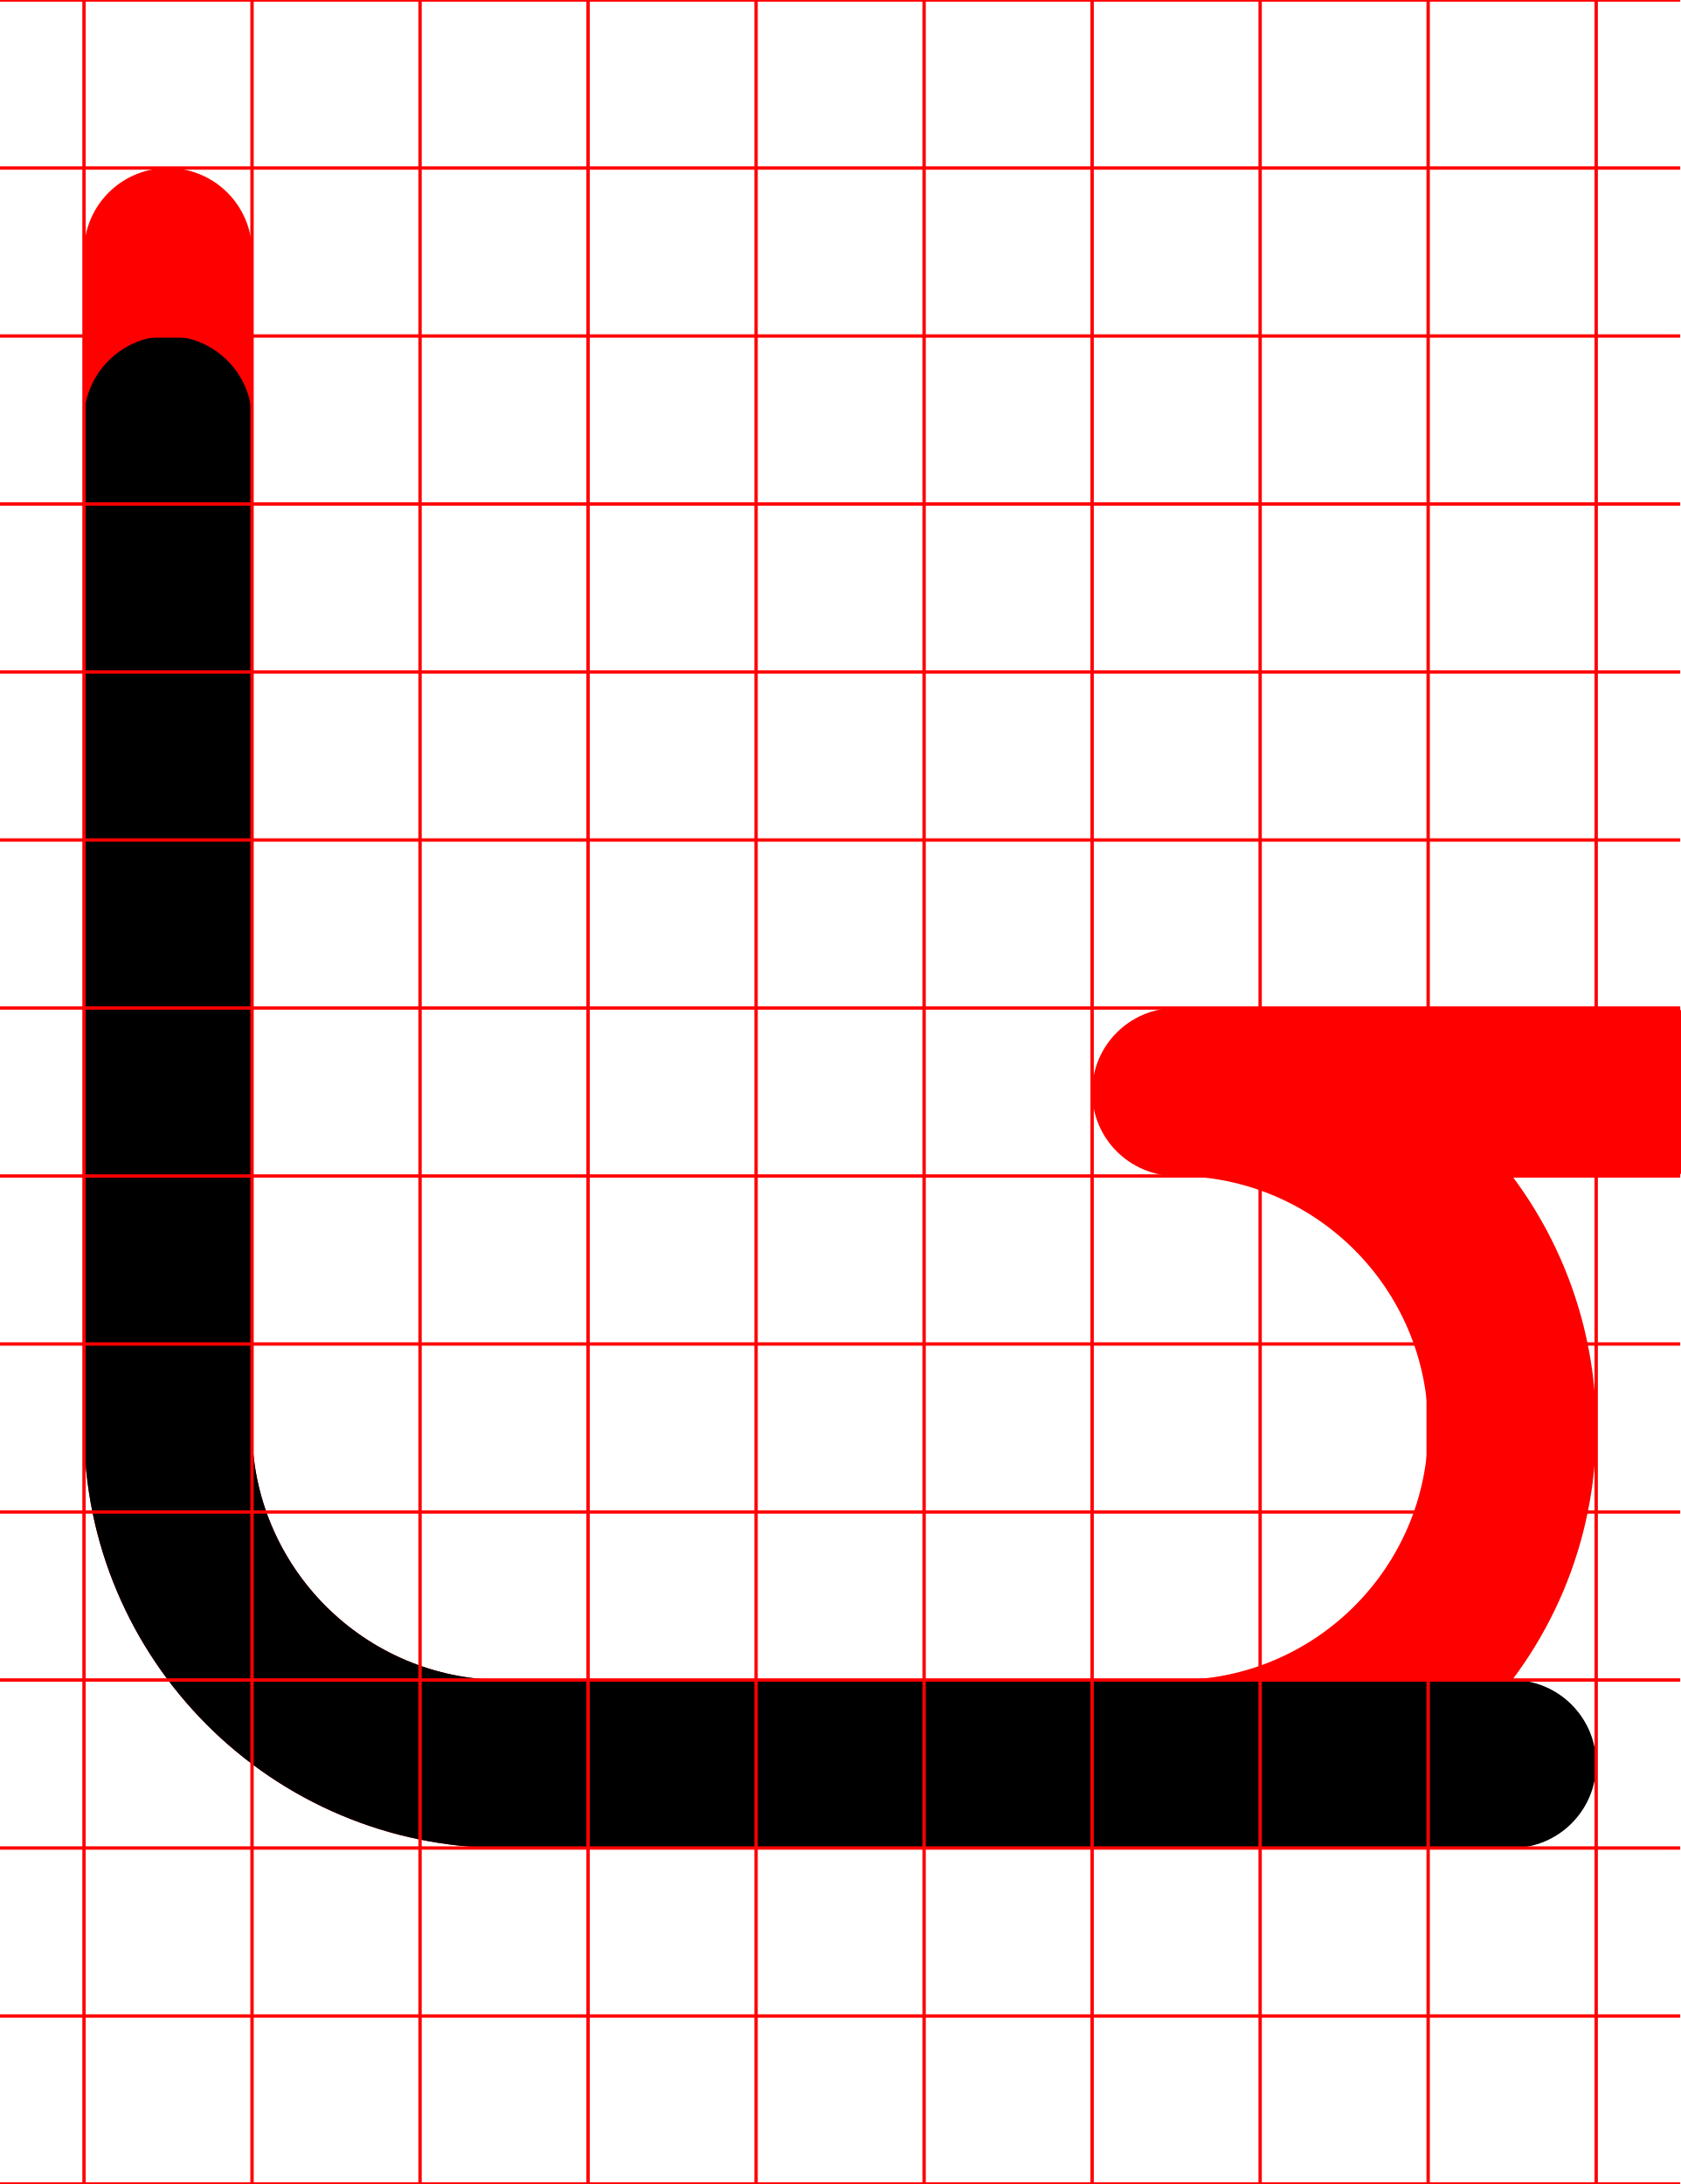
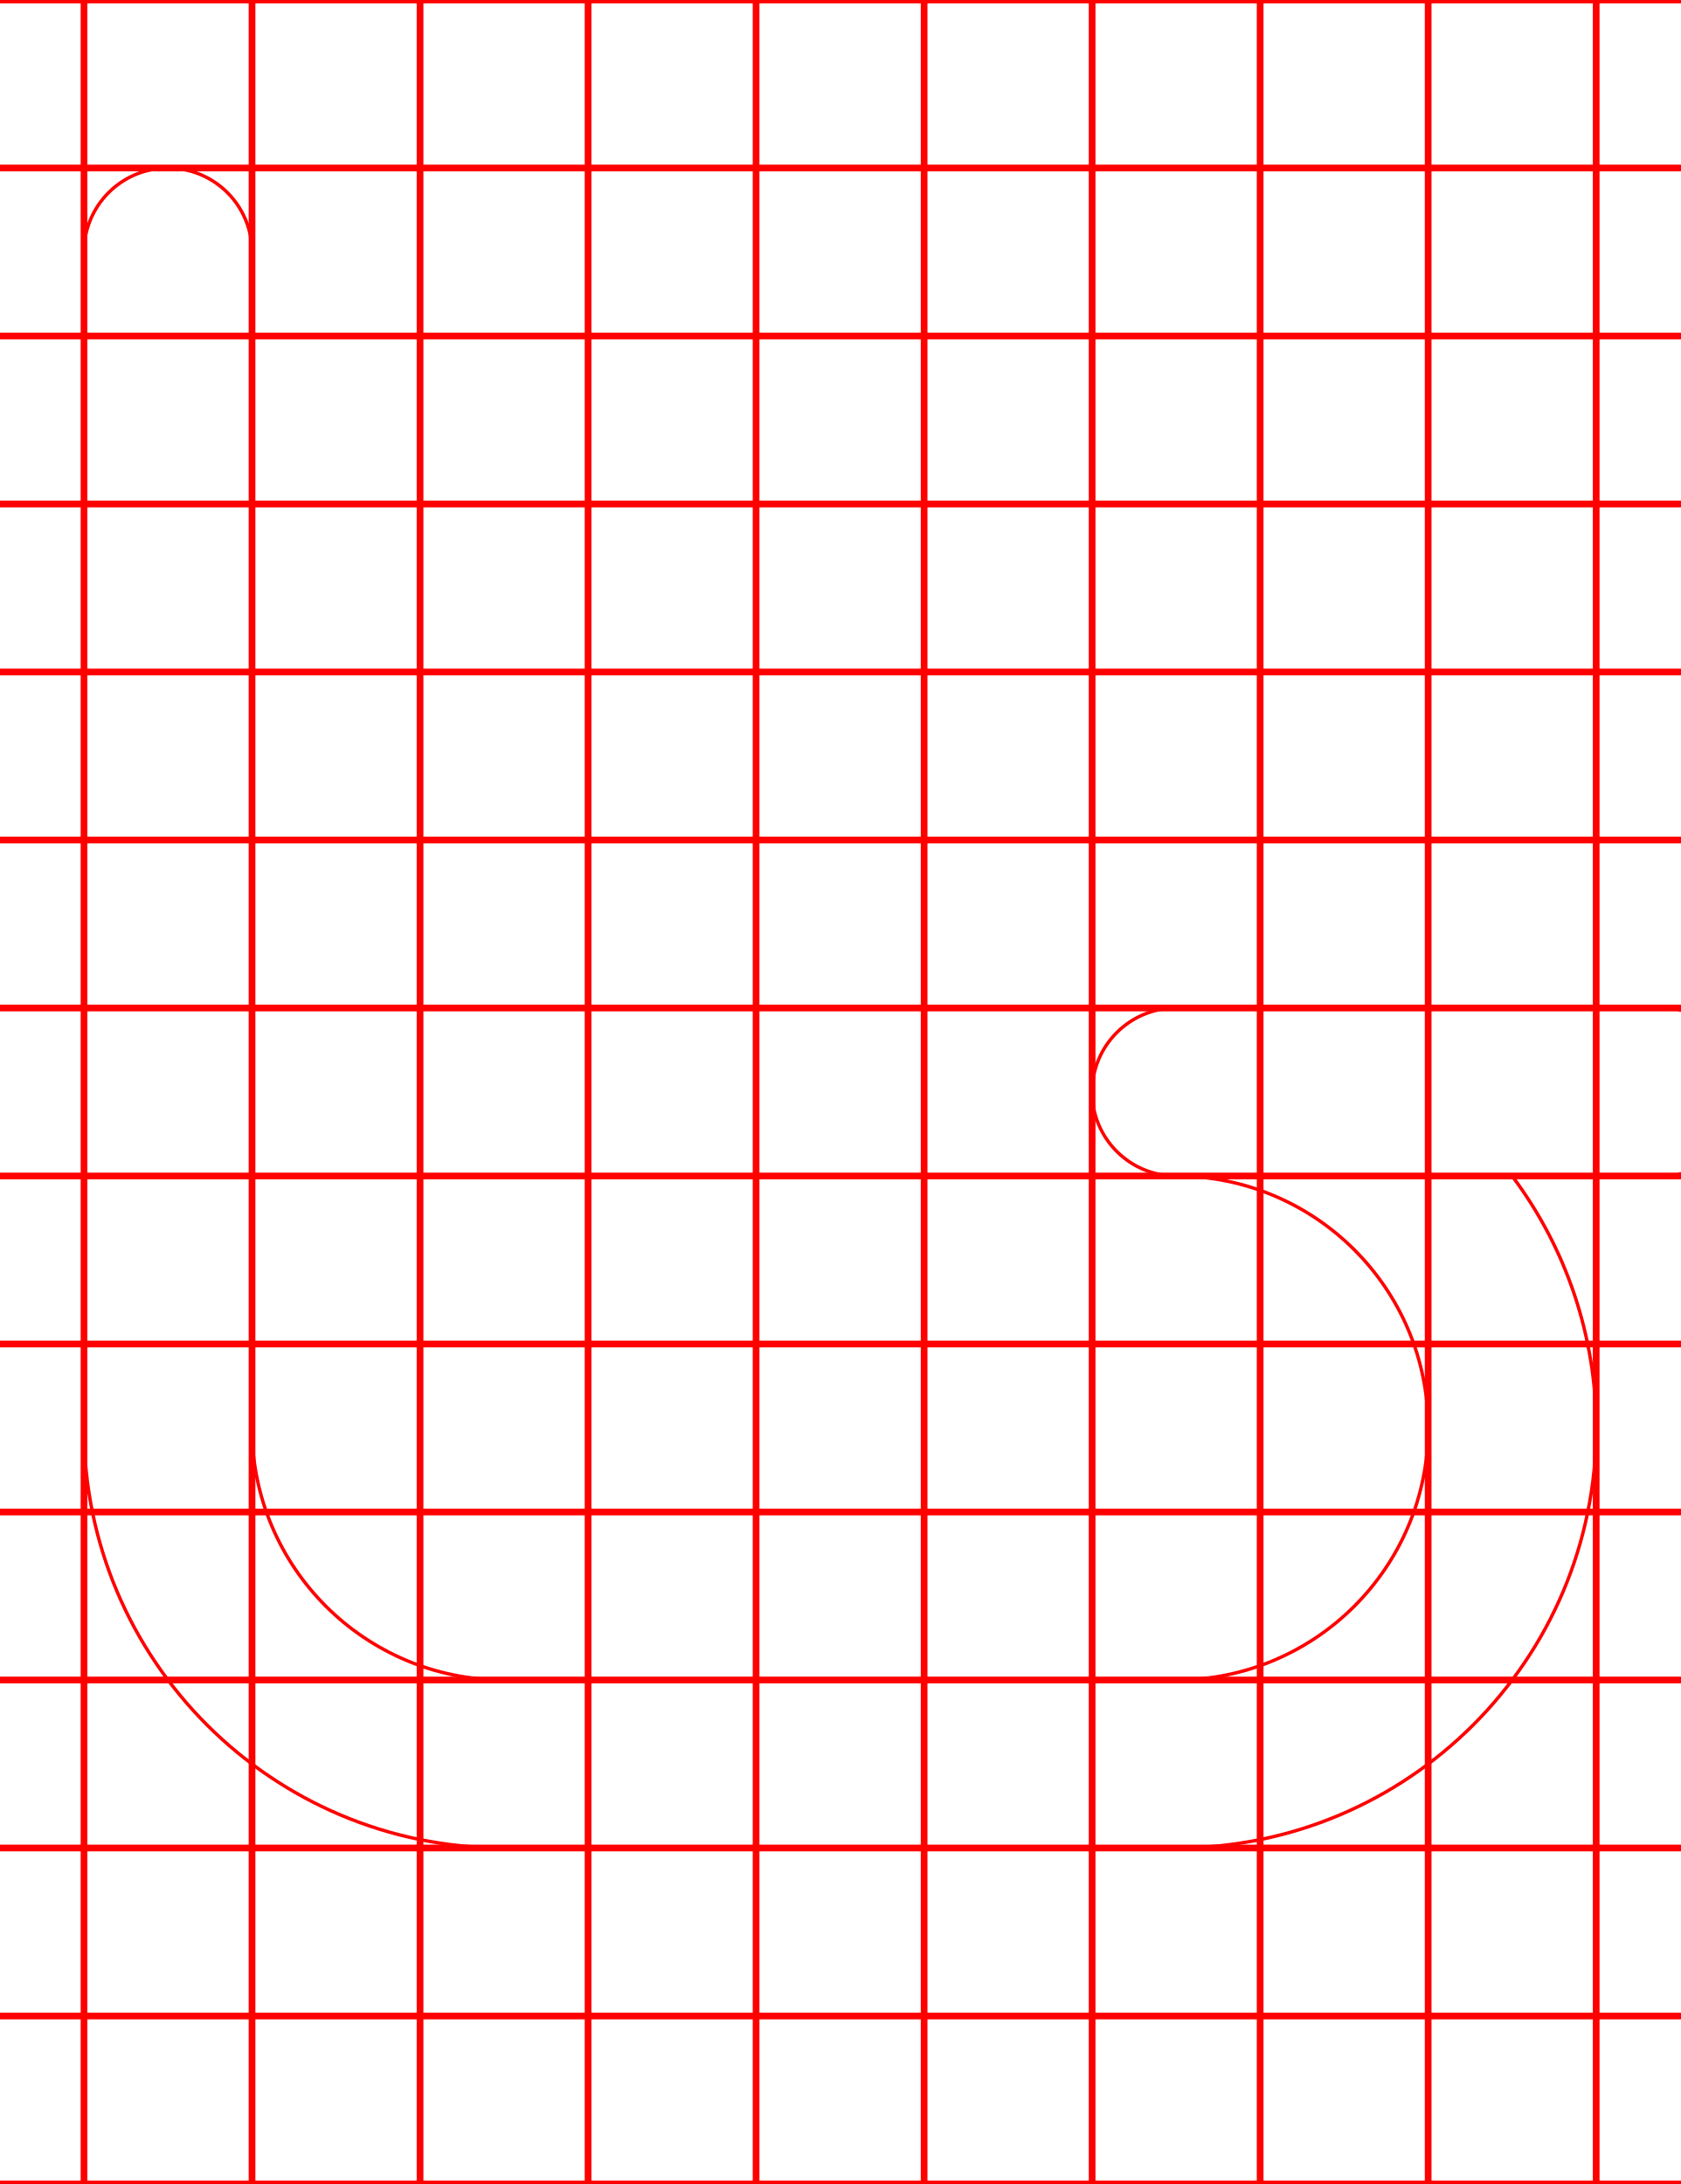
<svg xmlns="http://www.w3.org/2000/svg" width="500" height="650">
-   <path d="M 44.439 50.631 A 25 25 0 0 0 25 75 L 25 425 A 125 125 0 0 0 150 550 L 350 550 A 125 125 0 0 0 475 425 A 125 125 0 0 0 449.98 350 L 500 350 L 500 349.369 A 25 25 0 0 0 525 325 A 25 25 0 0 0 500 300.631 L 500 300 L 350 300 A 25 25 0 0 0 325 325 A 25 25 0 0 0 350 350 A 75 75 0 0 1 425 425 A 75 75 0 0 1 350 500 L 150 500 A 75 75 0 0 1 75 425 L 75 75 A 25 25 0 0 0 44.439 50.631 z " style="fill:red" />
-   <path d="m 50,100 a 25,25 0 0 1 25,25 v 300 a 75,75 0 0 0 75,75 h 300 a 25,25 0 0 1 25,25 25,25 0 0 1 -25,25 H 150 A 125,125 0 0 1 25,425 V 125 a 25,25 0 0 1 25,-25 z" />
-   <path d="M0-.5v1h24.5v49H0v1h24.5v49H0v1h24.5v49H0v1h24.5v49H0v1h24.5v49H0v1h24.5v49H0v1h24.5v49H0v1h24.5v49H0v1h24.5v49H0v1h24.5v49H0v1h24.5v49H0v1h24.5v49H0v1h24.5v49H0v1h500v-1h-24.5v-49H500v-1h-24.5v-49H500v-1h-24.5v-49H500v-1h-24.5v-49H500v-1h-24.5v-49H500v-1h-24.5v-49H500v-1h-24.5v-49H500v-1h-24.5v-49H500v-1h-24.5v-49H500v-1h-24.5v-49H500v-1h-24.5v-49H500v-1h-24.5v-49H500v-1h-24.5V.5H500v-1zm25.5 1h49v49h-49zm50 0h49v49h-49zm50 0h49v49h-49zm50 0h49v49h-49zm50 0h49v49h-49zm50 0h49v49h-49zm50 0h49v49h-49zm50 0h49v49h-49zm50 0h49v49h-49zm-400 50h49v49h-49zm50 0h49v49h-49zm50 0h49v49h-49zm50 0h49v49h-49zm50 0h49v49h-49zm50 0h49v49h-49zm50 0h49v49h-49zm50 0h49v49h-49zm50 0h49v49h-49zm-400 50h49v49h-49zm50 0h49v49h-49zm50 0h49v49h-49zm50 0h49v49h-49zm50 0h49v49h-49zm50 0h49v49h-49zm50 0h49v49h-49zm50 0h49v49h-49zm50 0h49v49h-49zm-400 50h49v49h-49zm50 0h49v49h-49zm50 0h49v49h-49zm50 0h49v49h-49zm50 0h49v49h-49zm50 0h49v49h-49zm50 0h49v49h-49zm50 0h49v49h-49zm50 0h49v49h-49zm-400 50h49v49h-49zm50 0h49v49h-49zm50 0h49v49h-49zm50 0h49v49h-49zm50 0h49v49h-49zm50 0h49v49h-49zm50 0h49v49h-49zm50 0h49v49h-49zm50 0h49v49h-49zm-400 50h49v49h-49zm50 0h49v49h-49zm50 0h49v49h-49zm50 0h49v49h-49zm50 0h49v49h-49zm50 0h49v49h-49zm50 0h49v49h-49zm50 0h49v49h-49zm50 0h49v49h-49zm-400 50h49v49h-49zm50 0h49v49h-49zm50 0h49v49h-49zm50 0h49v49h-49zm50 0h49v49h-49zm50 0h49v49h-49zm50 0h49v49h-49zm50 0h49v49h-49zm50 0h49v49h-49zm-400 50h49v49h-49zm50 0h49v49h-49zm50 0h49v49h-49zm50 0h49v49h-49zm50 0h49v49h-49zm50 0h49v49h-49zm50 0h49v49h-49zm50 0h49v49h-49zm50 0h49v49h-49zm-400 50h49v49h-49zm50 0h49v49h-49zm50 0h49v49h-49zm50 0h49v49h-49zm50 0h49v49h-49zm50 0h49v49h-49zm50 0h49v49h-49zm50 0h49v49h-49zm50 0h49v49h-49zm-400 50h49v49h-49zm50 0h49v49h-49zm50 0h49v49h-49zm50 0h49v49h-49zm50 0h49v49h-49zm50 0h49v49h-49zm50 0h49v49h-49zm50 0h49v49h-49zm50 0h49v49h-49zm-400 50h49v49h-49zm50 0h49v49h-49zm50 0h49v49h-49zm50 0h49v49h-49zm50 0h49v49h-49zm50 0h49v49h-49zm50 0h49v49h-49zm50 0h49v49h-49zm50 0h49v49h-49zm-400 50h49v49h-49zm50 0h49v49h-49zm50 0h49v49h-49zm50 0h49v49h-49zm50 0h49v49h-49zm50 0h49v49h-49zm50 0h49v49h-49zm50 0h49v49h-49zm50 0h49v49h-49zm-400 50h49v49h-49zm50 0h49v49h-49zm50 0h49v49h-49zm50 0h49v49h-49zm50 0h49v49h-49zm50 0h49v49h-49zm50 0h49v49h-49zm50 0h49v49h-49zm50 0h49v49h-49z" style="fill:red" />
+   <path d="M 44.439 50.631 A 25 25 0 0 0 25 75 L 25 425 A 125 125 0 0 0 150 550 L 350 550 A 125 125 0 0 0 475 425 A 125 125 0 0 0 449.98 350 L 500 350 L 500 349.369 A 25 25 0 0 0 525 325 A 25 25 0 0 0 500 300.631 L 500 300 L 350 300 A 25 25 0 0 0 325 325 A 25 25 0 0 0 350 350 A 75 75 0 0 1 425 425 A 75 75 0 0 1 350 500 L 150 500 A 75 75 0 0 1 75 425 L 75 75 A 25 25 0 0 0 44.439 50.631 z " style="fill:none;stroke:red;" />
+   <path d="M0-.5v1h24.5v49H0v1h24.5v49H0v1h24.5v49H0v1h24.5v49H0v1h24.5v49H0v1h24.5v49H0v1h24.5v49H0v1h24.5v49H0v1h24.5v49H0v1h24.5v49H0v1h24.5v49H0v1h24.5v49H0v1h24.5v49H0v1h500v-1h-24.5v-49H500v-1h-24.5v-49H500v-1h-24.5v-49H500v-1h-24.5v-49H500v-1h-24.5v-49H500v-1h-24.5v-49H500v-1h-24.5v-49H500v-1h-24.5v-49H500v-1h-24.5v-49H500v-1h-24.5v-49H500v-1h-24.5v-49H500v-1h-24.5v-49H500v-1h-24.5V.5H500v-1zm25.5 1h49v49h-49zm50 0h49v49h-49zm50 0h49v49h-49zm50 0h49v49h-49zm50 0h49v49h-49zm50 0h49v49h-49zm50 0h49v49h-49zm50 0h49v49h-49zm50 0h49v49h-49zm-400 50h49v49h-49zm50 0h49v49h-49zm50 0h49v49h-49zm50 0h49v49h-49zm50 0h49v49h-49zm50 0h49v49h-49zm50 0h49v49h-49zm50 0h49v49h-49zm50 0h49v49h-49zm-400 50h49v49h-49zm50 0h49v49h-49zm50 0h49v49h-49zm50 0h49v49h-49zm50 0h49v49h-49zm50 0h49v49h-49zm50 0h49v49h-49zm50 0h49v49h-49zm50 0h49v49h-49zm-400 50h49v49h-49zm50 0h49v49h-49zm50 0h49v49h-49zm50 0h49v49h-49zm50 0h49v49h-49zm50 0h49v49h-49zm50 0h49v49h-49zm50 0h49v49h-49zm50 0h49v49h-49zm-400 50h49v49h-49zm50 0h49v49h-49zm50 0h49v49h-49zm50 0h49v49h-49zm50 0h49v49h-49zm50 0h49v49h-49zm50 0h49v49h-49zm50 0h49v49h-49zm50 0h49v49h-49zm-400 50h49v49h-49zm50 0h49v49h-49zm50 0h49v49h-49zm50 0h49v49h-49zm50 0h49v49h-49zm50 0h49v49h-49zm50 0h49v49h-49zm50 0h49v49h-49zm50 0h49v49h-49zm-400 50h49v49h-49zm50 0h49v49h-49zm50 0h49v49h-49zm50 0h49v49h-49zm50 0h49v49h-49zm50 0h49v49h-49zm50 0h49v49h-49zm50 0h49v49h-49zm50 0h49v49h-49zm-400 50h49v49h-49zm50 0h49v49h-49zm50 0h49v49h-49zm50 0h49v49h-49zm50 0h49v49h-49zm50 0h49v49h-49zm50 0h49v49h-49zm50 0h49v49h-49zm50 0h49v49h-49zm-400 50h49v49h-49zm50 0h49v49h-49zm50 0h49v49h-49zm50 0h49v49h-49zm50 0h49v49h-49zm50 0h49v49h-49zm50 0h49v49h-49zm50 0h49v49h-49zm50 0h49v49h-49zm-400 50h49v49h-49zm50 0h49v49h-49zm50 0h49v49h-49zm50 0h49v49h-49zm50 0h49v49h-49zm50 0h49v49h-49zm50 0h49v49h-49zm50 0h49v49h-49zm50 0h49v49h-49zm-400 50h49v49h-49zm50 0h49v49h-49zm50 0h49v49h-49zm50 0h49v49h-49zm50 0h49v49h-49zm50 0h49v49h-49zm50 0h49v49h-49zm50 0h49v49h-49zm50 0h49v49h-49zm-400 50h49v49h-49zm50 0h49v49h-49zm50 0h49v49h-49zm50 0h49v49h-49zm50 0h49v49h-49zm50 0h49v49h-49zm50 0h49v49h-49zm50 0h49v49h-49zm50 0h49v49h-49zm-400 50h49v49h-49zm50 0h49v49h-49zm50 0h49v49h-49zm50 0h49v49h-49zm50 0h49v49h-49zm50 0h49v49h-49zm50 0h49v49h-49zm50 0h49v49h-49zm50 0h49v49h-49z" style="fill:none;stroke:red;" />
</svg>
